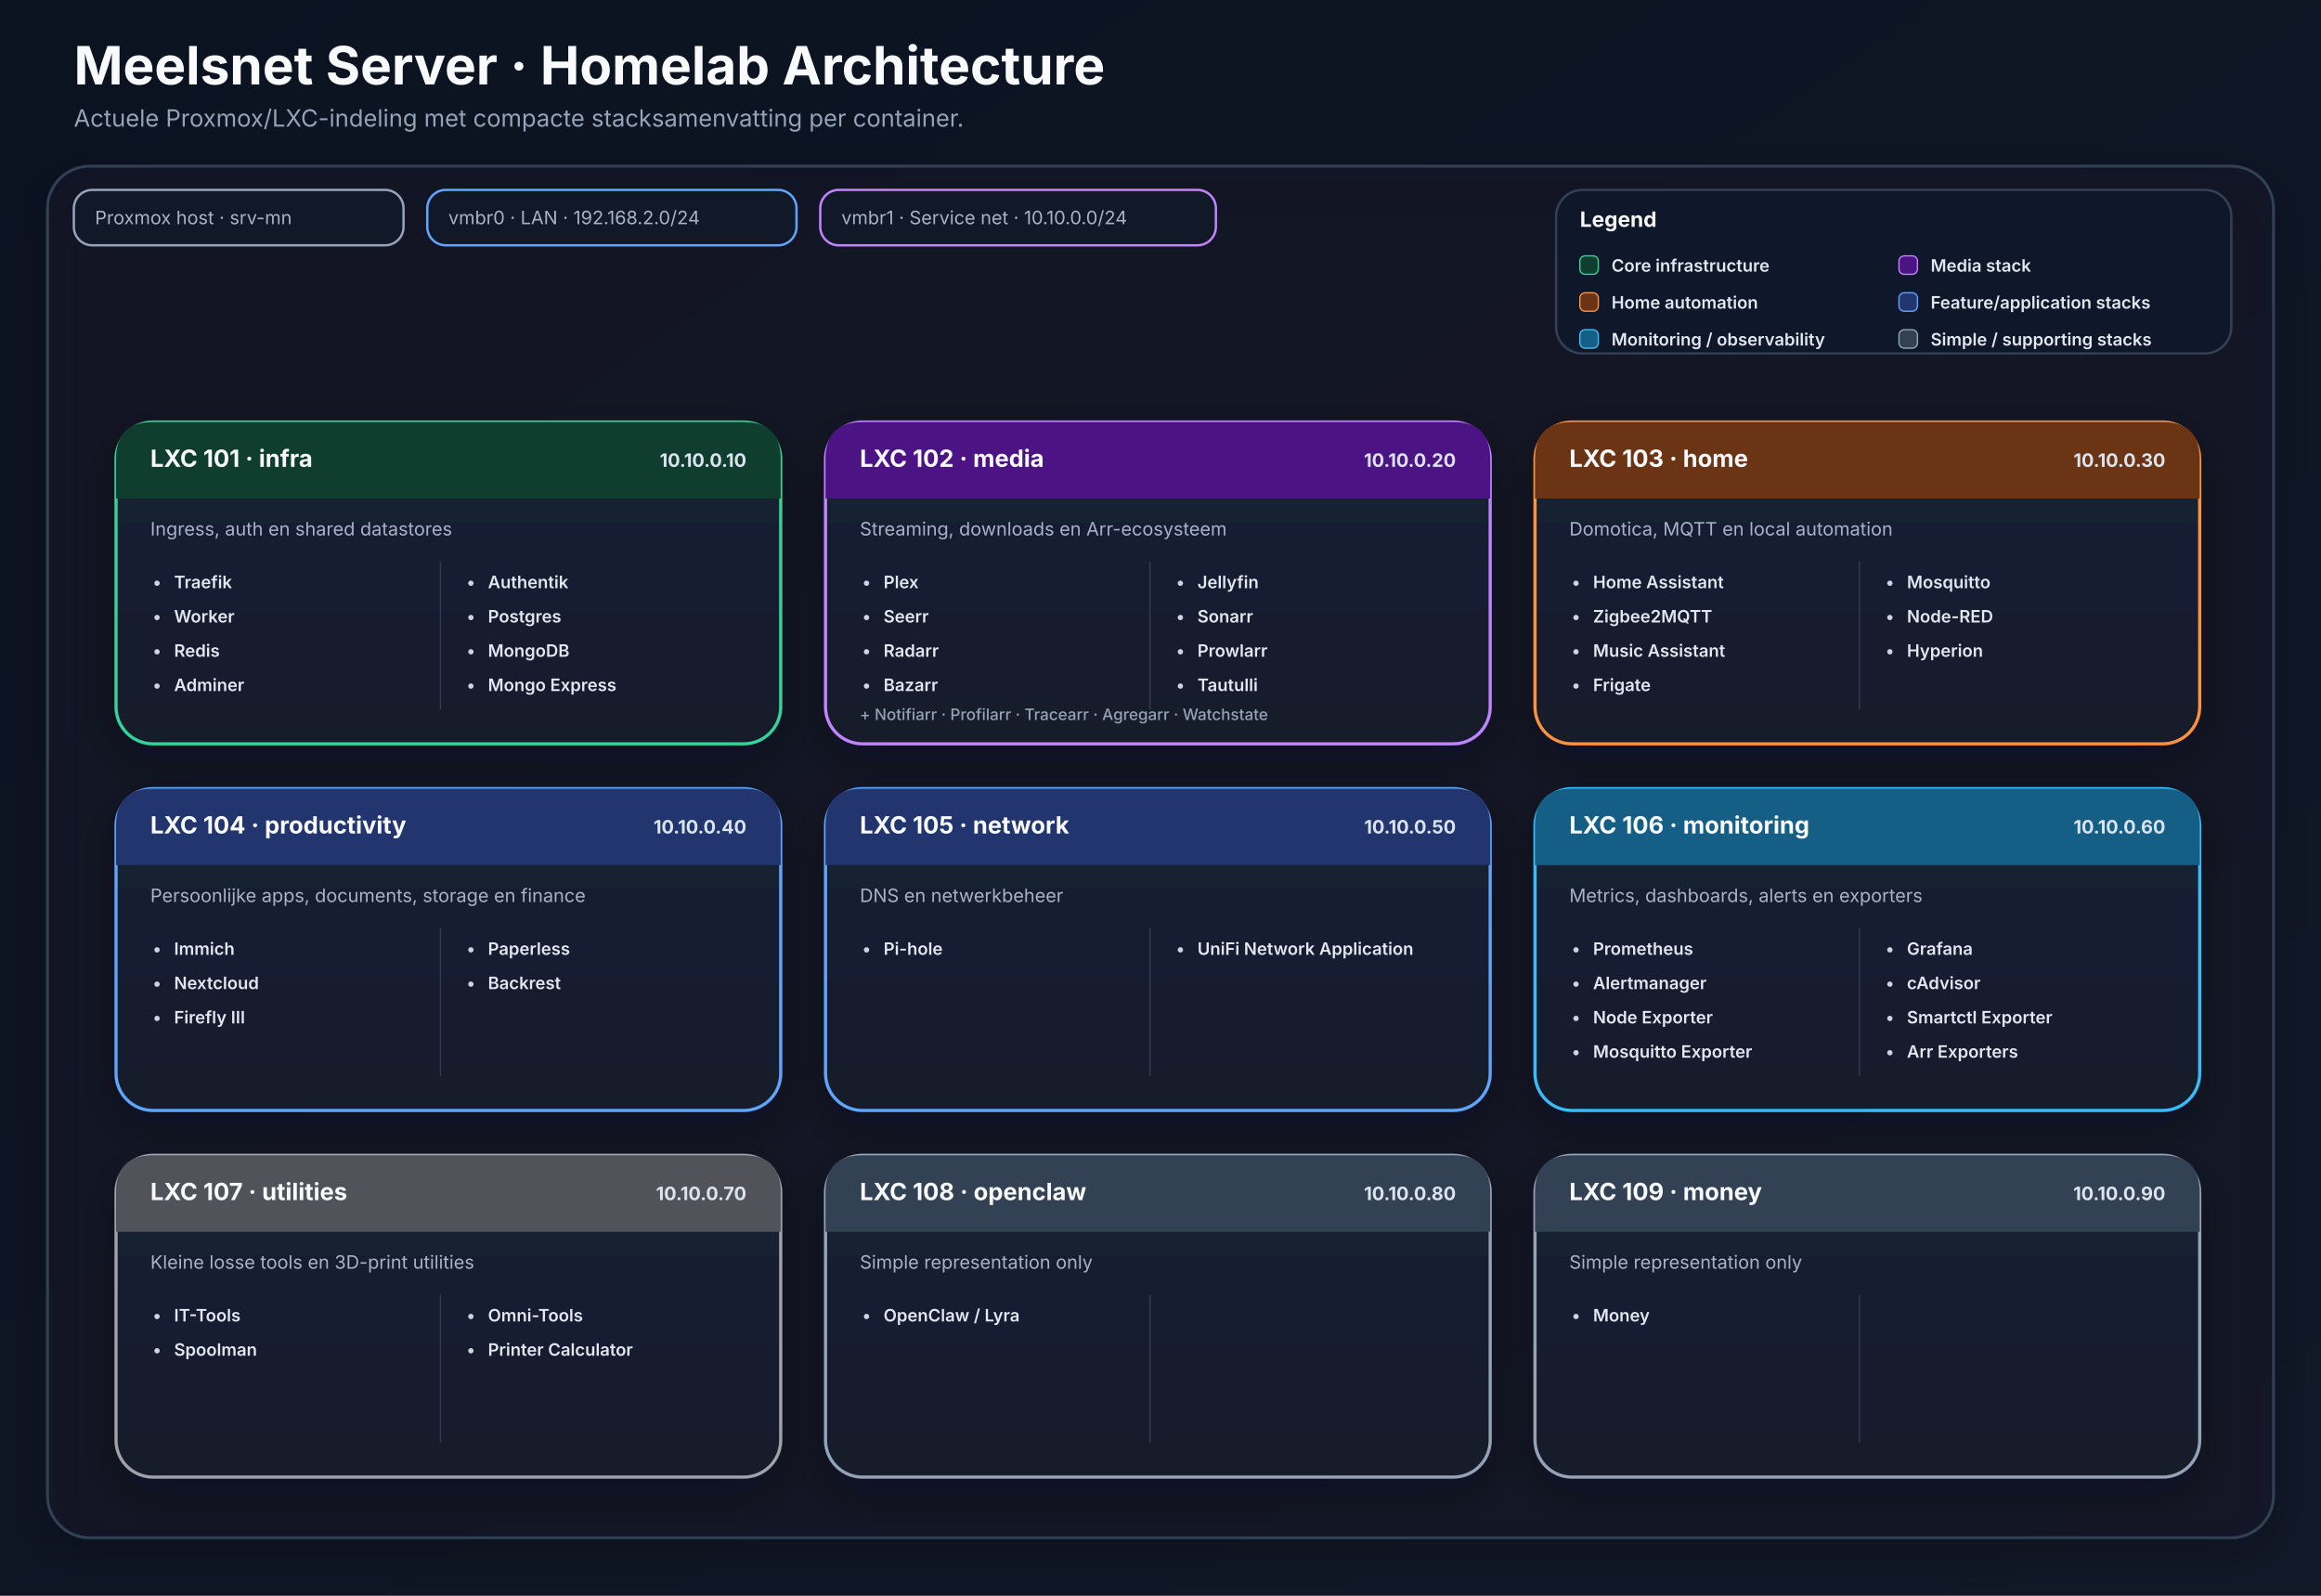
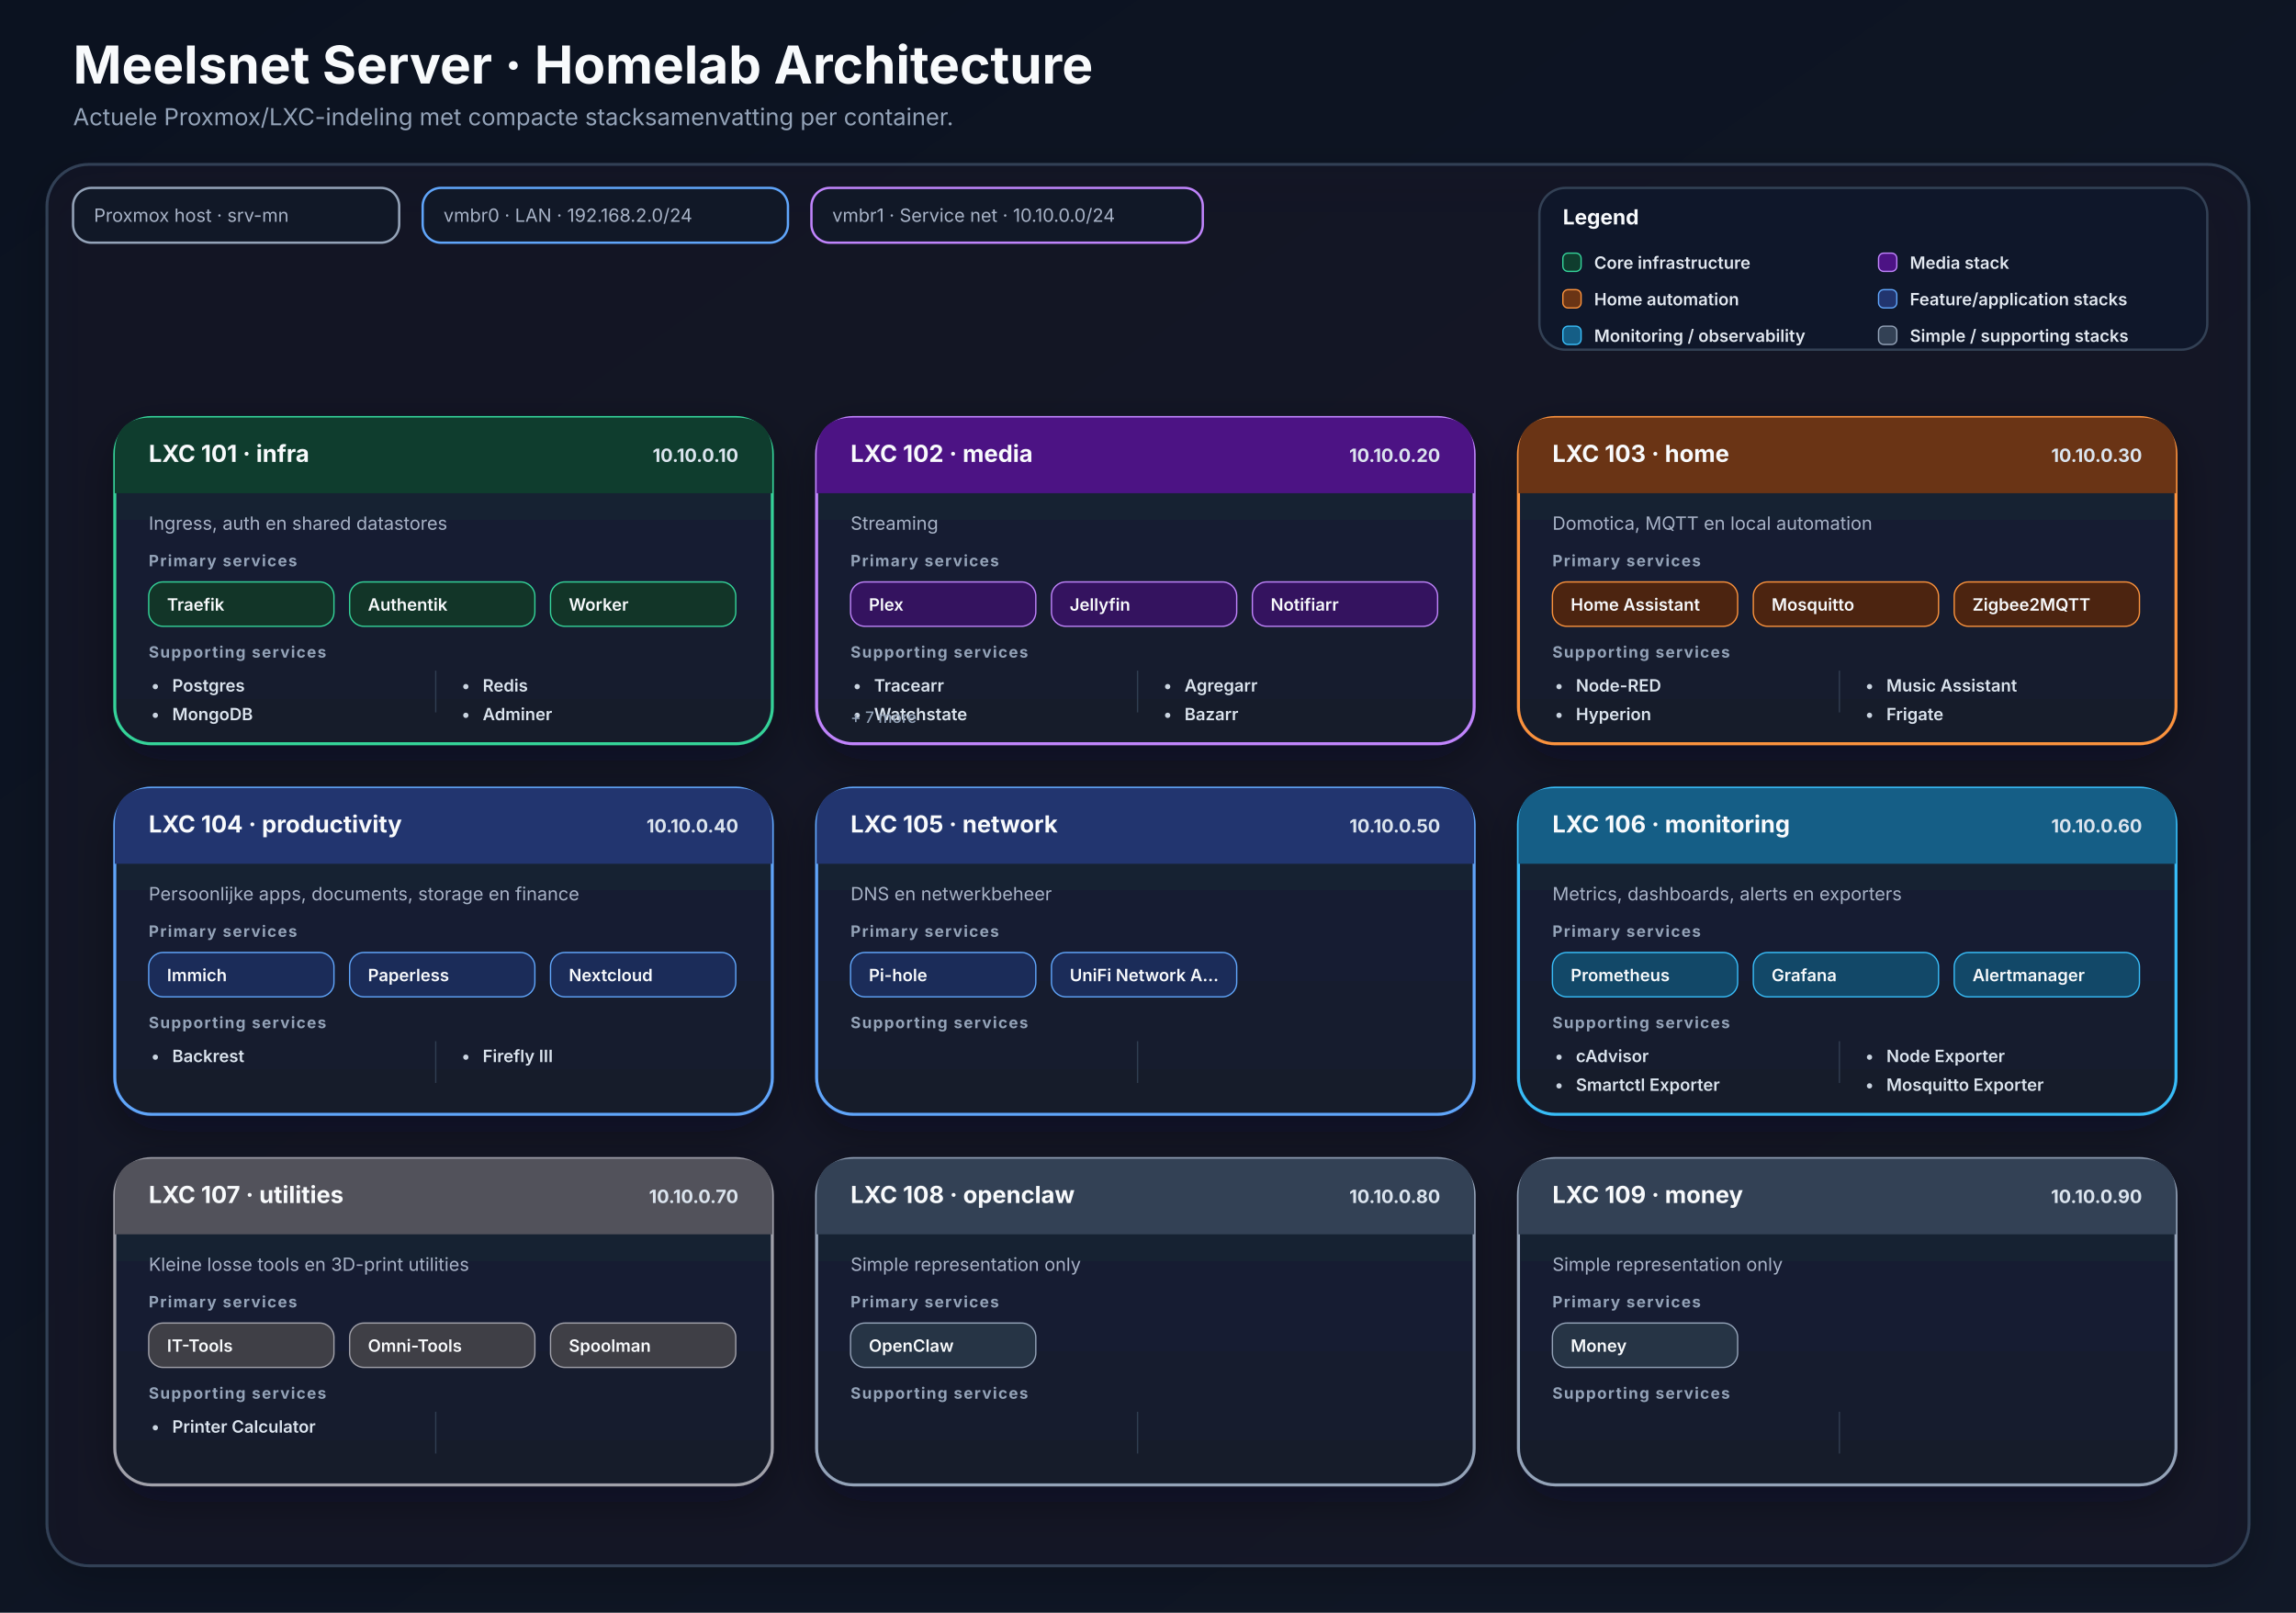
- <svg xmlns="http://www.w3.org/2000/svg" width="1760" height="1210" viewBox="0 0 1760 1210" role="img" aria-labelledby="title desc">
+ <svg xmlns="http://www.w3.org/2000/svg" width="1760" height="1236" viewBox="0 0 1760 1236" role="img" aria-labelledby="title desc">
  <defs>
    <linearGradient id="bg" x1="0" y1="0" x2="1" y2="1">
      <stop offset="0%" stop-color="#0b1220" />
      <stop offset="100%" stop-color="#111827" />
    </linearGradient>
    <linearGradient id="panel" x1="0" y1="0" x2="0" y2="1">
      <stop offset="0%" stop-color="#182236" />
      <stop offset="100%" stop-color="#121a2b" />
    </linearGradient>
    <filter id="shadow" x="-20%" y="-20%" width="140%" height="140%">
      <feDropShadow dx="0" dy="12" stdDeviation="16" flood-color="#020617" flood-opacity="0.34" />
    </filter>
    <style>
      .title1 { font: 700 40px Inter,Segoe UI,Arial,sans-serif; fill: #f8fafc; }
      .subtitle1 { font: 400 18px Inter,Segoe UI,Arial,sans-serif; fill: #94a3b8; }
      .title2 { font: 700 18px Inter,Segoe UI,Arial,sans-serif; fill: #f8fafc; }
      .meta { font: 400 14px Inter,Segoe UI,Arial,sans-serif; fill: #a8b3c7; }
      .ip { font: 700 14px Inter,Segoe UI,Arial,sans-serif; fill: #dbe4ee; }
-       .svc { font: 600 13px Inter,Segoe UI,Arial,sans-serif; fill: #e2e8f0; }
+       .hero { font: 600 13px Inter,Segoe UI,Arial,sans-serif; fill: #f8fafc; }
+       .svc { font: 600 13px Inter,Segoe UI,Arial,sans-serif; fill: #dbe4ee; }
      .bullet { font: 700 13px Inter,Segoe UI,Arial,sans-serif; fill: #cbd5e1; }
+       .section { font: 700 12px Inter,Segoe UI,Arial,sans-serif; fill: #94a3b8; letter-spacing: 0.08em; text-transform: uppercase; }
      .legendTitle { font: 700 16px Inter,Segoe UI,Arial,sans-serif; fill: #f8fafc; }
      .legendText { font: 600 13px Inter,Segoe UI,Arial,sans-serif; fill: #e2e8f0; }
      .footer { font: 500 12px Inter,Segoe UI,Arial,sans-serif; fill: #94a3b8; }
    </style>
  </defs>
-   <rect width="1760" height="1210" fill="url(#bg)" />
+   <rect width="1760" height="1236" fill="url(#bg)" />
  <text x="56" y="64" class="title1">Meelsnet Server · Homelab Architecture</text>
  <text x="56" y="96" class="subtitle1">Actuele Proxmox/LXC-indeling met compacte stacksamenvatting per container.</text>
-   <rect x="36" y="126" width="1688" height="1040" rx="32" fill="rgba(15,23,42,0.58)" stroke="#334155" stroke-width="2.2" filter="url(#shadow)" />
+   <rect x="36" y="126" width="1688" height="1074" rx="32" fill="rgba(15,23,42,0.58)" stroke="#334155" stroke-width="2.2" filter="url(#shadow)" />
  <rect x="56" y="144" width="250" height="42" rx="14" fill="#111827" stroke="#94a3b8" stroke-width="1.8" />
  <text x="72" y="170" class="meta">Proxmox host · srv-mn</text>
  <rect x="324" y="144" width="280" height="42" rx="14" fill="#111827" stroke="#60a5fa" stroke-width="1.8" />
  <text x="340" y="170" class="meta">vmbr0 · LAN · 192.168.2.0/24</text>
  <rect x="622" y="144" width="300" height="42" rx="14" fill="#111827" stroke="#c084fc" stroke-width="1.8" />
  <text x="638" y="170" class="meta">vmbr1 · Service net · 10.10.0.0/24</text>
  <rect x="1180" y="144" width="512" height="124" rx="20" fill="#0f172a" stroke="#334155" stroke-width="1.8" />
  <text x="1198" y="172" class="legendTitle">Legend</text>
  <rect x="1198" y="194" width="14" height="14" rx="4" fill="#0f3d2e" stroke="#34d399" />
  <text x="1222" y="206" class="legendText">Core infrastructure</text>
  <rect x="1440" y="194" width="14" height="14" rx="4" fill="#4c1384" stroke="#c084fc" />
  <text x="1464" y="206" class="legendText">Media stack</text>
  <rect x="1198" y="222" width="14" height="14" rx="4" fill="#6a3415" stroke="#fb923c" />
  <text x="1222" y="234" class="legendText">Home automation</text>
  <rect x="1440" y="222" width="14" height="14" rx="4" fill="#22356f" stroke="#60a5fa" />
  <text x="1464" y="234" class="legendText">Feature/application stacks</text>
  <rect x="1198" y="250" width="14" height="14" rx="4" fill="#155e86" stroke="#38bdf8" />
  <text x="1222" y="262" class="legendText">Monitoring / observability</text>
  <rect x="1440" y="250" width="14" height="14" rx="4" fill="#334155" stroke="#94a3b8" />
  <text x="1464" y="262" class="legendText">Simple / supporting stacks</text>
  <g>
-     <rect x="88" y="320" width="504" height="244" rx="28" fill="url(#panel)" stroke="#34d399" stroke-width="2.4" filter="url(#shadow)" />
+     <rect x="88" y="320" width="504" height="250" rx="28" fill="url(#panel)" stroke="#34d399" stroke-width="2.3" filter="url(#shadow)" />
    <path d="M 116 320 H 564 Q 592 320 592 348 V 378 H 88 V 348 Q 88 320 116 320 Z" fill="#0f3d2e" />
    <text x="114" y="354" class="title2">LXC 101 · infra</text>
    <text x="566" y="354" class="ip" text-anchor="end">10.10.0.10</text>
    <text x="114" y="406" class="meta">Ingress, auth en shared datastores</text>
-     <line x1="334" y1="426" x2="334" y2="538" stroke="#334155" stroke-width="1" opacity="0.9" />
-     <text x="116" y="446" class="bullet">•</text>
-     <text x="132" y="446" class="svc">Traefik</text>
-     <text x="116" y="472" class="bullet">•</text>
-     <text x="132" y="472" class="svc">Worker</text>
-     <text x="116" y="498" class="bullet">•</text>
-     <text x="132" y="498" class="svc">Redis</text>
-     <text x="116" y="524" class="bullet">•</text>
-     <text x="132" y="524" class="svc">Adminer</text>
-     <text x="354" y="446" class="bullet">•</text>
-     <text x="370" y="446" class="svc">Authentik</text>
-     <text x="354" y="472" class="bullet">•</text>
-     <text x="370" y="472" class="svc">Postgres</text>
-     <text x="354" y="498" class="bullet">•</text>
-     <text x="370" y="498" class="svc">MongoDB</text>
-     <text x="354" y="524" class="bullet">•</text>
-     <text x="370" y="524" class="svc">Mongo Express</text>
-   </g>
-   <g>
-     <rect x="626" y="320" width="504" height="244" rx="28" fill="url(#panel)" stroke="#c084fc" stroke-width="2.4" filter="url(#shadow)" />
+     <text x="114" y="434" class="section">Primary services</text>
+     <rect x="114" y="446" width="142" height="34" rx="11" fill="#123528" stroke="#34d399" />
+     <text x="128" y="468" class="hero">Traefik</text>
+     <rect x="268" y="446" width="142" height="34" rx="11" fill="#123528" stroke="#34d399" />
+     <text x="282" y="468" class="hero">Authentik</text>
+     <rect x="422" y="446" width="142" height="34" rx="11" fill="#123528" stroke="#34d399" />
+     <text x="436" y="468" class="hero">Worker</text>
+     <text x="114" y="504" class="section">Supporting services</text>
+     <line x1="334" y1="514" x2="334" y2="546" stroke="#334155" stroke-width="1" opacity="0.9" />
+     <text x="116" y="530" class="bullet">•</text>
+     <text x="132" y="530" class="svc">Postgres</text>
+     <text x="116" y="552" class="bullet">•</text>
+     <text x="132" y="552" class="svc">MongoDB</text>
+     <text x="354" y="530" class="bullet">•</text>
+     <text x="370" y="530" class="svc">Redis</text>
+     <text x="354" y="552" class="bullet">•</text>
+     <text x="370" y="552" class="svc">Adminer</text>
+   </g>
+   <g>
+     <rect x="626" y="320" width="504" height="250" rx="28" fill="url(#panel)" stroke="#c084fc" stroke-width="2.3" filter="url(#shadow)" />
    <path d="M 654 320 H 1102 Q 1130 320 1130 348 V 378 H 626 V 348 Q 626 320 654 320 Z" fill="#4c1384" />
    <text x="652" y="354" class="title2">LXC 102 · media</text>
    <text x="1104" y="354" class="ip" text-anchor="end">10.10.0.20</text>
-     <text x="652" y="406" class="meta">Streaming, downloads en Arr-ecosysteem</text>
-     <line x1="872" y1="426" x2="872" y2="538" stroke="#334155" stroke-width="1" opacity="0.9" />
-     <text x="654" y="446" class="bullet">•</text>
-     <text x="670" y="446" class="svc">Plex</text>
-     <text x="654" y="472" class="bullet">•</text>
-     <text x="670" y="472" class="svc">Seerr</text>
-     <text x="654" y="498" class="bullet">•</text>
-     <text x="670" y="498" class="svc">Radarr</text>
-     <text x="654" y="524" class="bullet">•</text>
-     <text x="670" y="524" class="svc">Bazarr</text>
-     <text x="892" y="446" class="bullet">•</text>
-     <text x="908" y="446" class="svc">Jellyfin</text>
-     <text x="892" y="472" class="bullet">•</text>
-     <text x="908" y="472" class="svc">Sonarr</text>
-     <text x="892" y="498" class="bullet">•</text>
-     <text x="908" y="498" class="svc">Prowlarr</text>
-     <text x="892" y="524" class="bullet">•</text>
-     <text x="908" y="524" class="svc">Tautulli</text>
-     <text x="652" y="546" class="footer">+ Notifiarr · Profilarr · Tracearr · Agregarr · Watchstate</text>
-   </g>
-   <g>
-     <rect x="1164" y="320" width="504" height="244" rx="28" fill="url(#panel)" stroke="#fb923c" stroke-width="2.4" filter="url(#shadow)" />
+     <text x="652" y="406" class="meta">Streaming</text>
+     <text x="652" y="434" class="section">Primary services</text>
+     <rect x="652" y="446" width="142" height="34" rx="11" fill="#34135f" stroke="#c084fc" />
+     <text x="666" y="468" class="hero">Plex</text>
+     <rect x="806" y="446" width="142" height="34" rx="11" fill="#34135f" stroke="#c084fc" />
+     <text x="820" y="468" class="hero">Jellyfin</text>
+     <rect x="960" y="446" width="142" height="34" rx="11" fill="#34135f" stroke="#c084fc" />
+     <text x="974" y="468" class="hero">Notifiarr</text>
+     <text x="652" y="504" class="section">Supporting services</text>
+     <line x1="872" y1="514" x2="872" y2="546" stroke="#334155" stroke-width="1" opacity="0.9" />
+     <text x="654" y="530" class="bullet">•</text>
+     <text x="670" y="530" class="svc">Tracearr</text>
+     <text x="654" y="552" class="bullet">•</text>
+     <text x="670" y="552" class="svc">Watchstate</text>
+     <text x="892" y="530" class="bullet">•</text>
+     <text x="908" y="530" class="svc">Agregarr</text>
+     <text x="892" y="552" class="bullet">•</text>
+     <text x="908" y="552" class="svc">Bazarr</text>
+     <text x="652" y="554" class="footer">+ 7 more</text>
+   </g>
+   <g>
+     <rect x="1164" y="320" width="504" height="250" rx="28" fill="url(#panel)" stroke="#fb923c" stroke-width="2.3" filter="url(#shadow)" />
    <path d="M 1192 320 H 1640 Q 1668 320 1668 348 V 378 H 1164 V 348 Q 1164 320 1192 320 Z" fill="#6a3415" />
    <text x="1190" y="354" class="title2">LXC 103 · home</text>
    <text x="1642" y="354" class="ip" text-anchor="end">10.10.0.30</text>
    <text x="1190" y="406" class="meta">Domotica, MQTT en local automation</text>
-     <line x1="1410" y1="426" x2="1410" y2="538" stroke="#334155" stroke-width="1" opacity="0.9" />
-     <text x="1192" y="446" class="bullet">•</text>
-     <text x="1208" y="446" class="svc">Home Assistant</text>
-     <text x="1192" y="472" class="bullet">•</text>
-     <text x="1208" y="472" class="svc">Zigbee2MQTT</text>
-     <text x="1192" y="498" class="bullet">•</text>
-     <text x="1208" y="498" class="svc">Music Assistant</text>
-     <text x="1192" y="524" class="bullet">•</text>
-     <text x="1208" y="524" class="svc">Frigate</text>
-     <text x="1430" y="446" class="bullet">•</text>
-     <text x="1446" y="446" class="svc">Mosquitto</text>
-     <text x="1430" y="472" class="bullet">•</text>
-     <text x="1446" y="472" class="svc">Node-RED</text>
-     <text x="1430" y="498" class="bullet">•</text>
-     <text x="1446" y="498" class="svc">Hyperion</text>
-   </g>
-   <g>
-     <rect x="88" y="598" width="504" height="244" rx="28" fill="url(#panel)" stroke="#60a5fa" stroke-width="2.4" filter="url(#shadow)" />
-     <path d="M 116 598 H 564 Q 592 598 592 626 V 656 H 88 V 626 Q 88 598 116 598 Z" fill="#22356f" />
-     <text x="114" y="632" class="title2">LXC 104 · productivity</text>
-     <text x="566" y="632" class="ip" text-anchor="end">10.10.0.40</text>
-     <text x="114" y="684" class="meta">Persoonlijke apps, documents, storage en finance</text>
-     <line x1="334" y1="704" x2="334" y2="816" stroke="#334155" stroke-width="1" opacity="0.9" />
-     <text x="116" y="724" class="bullet">•</text>
-     <text x="132" y="724" class="svc">Immich</text>
-     <text x="116" y="750" class="bullet">•</text>
-     <text x="132" y="750" class="svc">Nextcloud</text>
-     <text x="116" y="776" class="bullet">•</text>
-     <text x="132" y="776" class="svc">Firefly III</text>
-     <text x="354" y="724" class="bullet">•</text>
-     <text x="370" y="724" class="svc">Paperless</text>
-     <text x="354" y="750" class="bullet">•</text>
-     <text x="370" y="750" class="svc">Backrest</text>
-   </g>
-   <g>
-     <rect x="626" y="598" width="504" height="244" rx="28" fill="url(#panel)" stroke="#60a5fa" stroke-width="2.4" filter="url(#shadow)" />
-     <path d="M 654 598 H 1102 Q 1130 598 1130 626 V 656 H 626 V 626 Q 626 598 654 598 Z" fill="#22356f" />
-     <text x="652" y="632" class="title2">LXC 105 · network</text>
-     <text x="1104" y="632" class="ip" text-anchor="end">10.10.0.50</text>
-     <text x="652" y="684" class="meta">DNS en netwerkbeheer</text>
-     <line x1="872" y1="704" x2="872" y2="816" stroke="#334155" stroke-width="1" opacity="0.9" />
-     <text x="654" y="724" class="bullet">•</text>
-     <text x="670" y="724" class="svc">Pi-hole</text>
-     <text x="892" y="724" class="bullet">•</text>
-     <text x="908" y="724" class="svc">UniFi Network Application</text>
-   </g>
-   <g>
-     <rect x="1164" y="598" width="504" height="244" rx="28" fill="url(#panel)" stroke="#38bdf8" stroke-width="2.4" filter="url(#shadow)" />
-     <path d="M 1192 598 H 1640 Q 1668 598 1668 626 V 656 H 1164 V 626 Q 1164 598 1192 598 Z" fill="#155e86" />
-     <text x="1190" y="632" class="title2">LXC 106 · monitoring</text>
-     <text x="1642" y="632" class="ip" text-anchor="end">10.10.0.60</text>
-     <text x="1190" y="684" class="meta">Metrics, dashboards, alerts en exporters</text>
-     <line x1="1410" y1="704" x2="1410" y2="816" stroke="#334155" stroke-width="1" opacity="0.9" />
-     <text x="1192" y="724" class="bullet">•</text>
-     <text x="1208" y="724" class="svc">Prometheus</text>
-     <text x="1192" y="750" class="bullet">•</text>
-     <text x="1208" y="750" class="svc">Alertmanager</text>
-     <text x="1192" y="776" class="bullet">•</text>
-     <text x="1208" y="776" class="svc">Node Exporter</text>
-     <text x="1192" y="802" class="bullet">•</text>
-     <text x="1208" y="802" class="svc">Mosquitto Exporter</text>
-     <text x="1430" y="724" class="bullet">•</text>
-     <text x="1446" y="724" class="svc">Grafana</text>
-     <text x="1430" y="750" class="bullet">•</text>
-     <text x="1446" y="750" class="svc">cAdvisor</text>
-     <text x="1430" y="776" class="bullet">•</text>
-     <text x="1446" y="776" class="svc">Smartctl Exporter</text>
-     <text x="1430" y="802" class="bullet">•</text>
-     <text x="1446" y="802" class="svc">Arr Exporters</text>
-   </g>
-   <g>
-     <rect x="88" y="876" width="504" height="244" rx="28" fill="url(#panel)" stroke="#a1a1aa" stroke-width="2.4" filter="url(#shadow)" />
-     <path d="M 116 876 H 564 Q 592 876 592 904 V 934 H 88 V 904 Q 88 876 116 876 Z" fill="#52525b" />
-     <text x="114" y="910" class="title2">LXC 107 · utilities</text>
-     <text x="566" y="910" class="ip" text-anchor="end">10.10.0.70</text>
-     <text x="114" y="962" class="meta">Kleine losse tools en 3D-print utilities</text>
-     <line x1="334" y1="982" x2="334" y2="1094" stroke="#334155" stroke-width="1" opacity="0.9" />
-     <text x="116" y="1002" class="bullet">•</text>
-     <text x="132" y="1002" class="svc">IT-Tools</text>
-     <text x="116" y="1028" class="bullet">•</text>
-     <text x="132" y="1028" class="svc">Spoolman</text>
-     <text x="354" y="1002" class="bullet">•</text>
-     <text x="370" y="1002" class="svc">Omni-Tools</text>
-     <text x="354" y="1028" class="bullet">•</text>
-     <text x="370" y="1028" class="svc">Printer Calculator</text>
-   </g>
-   <g>
-     <rect x="626" y="876" width="504" height="244" rx="28" fill="url(#panel)" stroke="#94a3b8" stroke-width="2.4" filter="url(#shadow)" />
-     <path d="M 654 876 H 1102 Q 1130 876 1130 904 V 934 H 626 V 904 Q 626 876 654 876 Z" fill="#334155" />
-     <text x="652" y="910" class="title2">LXC 108 · openclaw</text>
-     <text x="1104" y="910" class="ip" text-anchor="end">10.10.0.80</text>
-     <text x="652" y="962" class="meta">Simple representation only</text>
-     <line x1="872" y1="982" x2="872" y2="1094" stroke="#334155" stroke-width="1" opacity="0.9" />
-     <text x="654" y="1002" class="bullet">•</text>
-     <text x="670" y="1002" class="svc">OpenClaw / Lyra</text>
-   </g>
-   <g>
-     <rect x="1164" y="876" width="504" height="244" rx="28" fill="url(#panel)" stroke="#94a3b8" stroke-width="2.4" filter="url(#shadow)" />
-     <path d="M 1192 876 H 1640 Q 1668 876 1668 904 V 934 H 1164 V 904 Q 1164 876 1192 876 Z" fill="#334155" />
-     <text x="1190" y="910" class="title2">LXC 109 · money</text>
-     <text x="1642" y="910" class="ip" text-anchor="end">10.10.0.90</text>
-     <text x="1190" y="962" class="meta">Simple representation only</text>
-     <line x1="1410" y1="982" x2="1410" y2="1094" stroke="#334155" stroke-width="1" opacity="0.9" />
-     <text x="1192" y="1002" class="bullet">•</text>
-     <text x="1208" y="1002" class="svc">Money</text>
+     <text x="1190" y="434" class="section">Primary services</text>
+     <rect x="1190" y="446" width="142" height="34" rx="11" fill="#4c2410" stroke="#fb923c" />
+     <text x="1204" y="468" class="hero">Home Assistant</text>
+     <rect x="1344" y="446" width="142" height="34" rx="11" fill="#4c2410" stroke="#fb923c" />
+     <text x="1358" y="468" class="hero">Mosquitto</text>
+     <rect x="1498" y="446" width="142" height="34" rx="11" fill="#4c2410" stroke="#fb923c" />
+     <text x="1512" y="468" class="hero">Zigbee2MQTT</text>
+     <text x="1190" y="504" class="section">Supporting services</text>
+     <line x1="1410" y1="514" x2="1410" y2="546" stroke="#334155" stroke-width="1" opacity="0.9" />
+     <text x="1192" y="530" class="bullet">•</text>
+     <text x="1208" y="530" class="svc">Node-RED</text>
+     <text x="1192" y="552" class="bullet">•</text>
+     <text x="1208" y="552" class="svc">Hyperion</text>
+     <text x="1430" y="530" class="bullet">•</text>
+     <text x="1446" y="530" class="svc">Music Assistant</text>
+     <text x="1430" y="552" class="bullet">•</text>
+     <text x="1446" y="552" class="svc">Frigate</text>
+   </g>
+   <g>
+     <rect x="88" y="604" width="504" height="250" rx="28" fill="url(#panel)" stroke="#60a5fa" stroke-width="2.3" filter="url(#shadow)" />
+     <path d="M 116 604 H 564 Q 592 604 592 632 V 662 H 88 V 632 Q 88 604 116 604 Z" fill="#22356f" />
+     <text x="114" y="638" class="title2">LXC 104 · productivity</text>
+     <text x="566" y="638" class="ip" text-anchor="end">10.10.0.40</text>
+     <text x="114" y="690" class="meta">Persoonlijke apps, documents, storage en finance</text>
+     <text x="114" y="718" class="section">Primary services</text>
+     <rect x="114" y="730" width="142" height="34" rx="11" fill="#1b2c59" stroke="#60a5fa" />
+     <text x="128" y="752" class="hero">Immich</text>
+     <rect x="268" y="730" width="142" height="34" rx="11" fill="#1b2c59" stroke="#60a5fa" />
+     <text x="282" y="752" class="hero">Paperless</text>
+     <rect x="422" y="730" width="142" height="34" rx="11" fill="#1b2c59" stroke="#60a5fa" />
+     <text x="436" y="752" class="hero">Nextcloud</text>
+     <text x="114" y="788" class="section">Supporting services</text>
+     <line x1="334" y1="798" x2="334" y2="830" stroke="#334155" stroke-width="1" opacity="0.9" />
+     <text x="116" y="814" class="bullet">•</text>
+     <text x="132" y="814" class="svc">Backrest</text>
+     <text x="354" y="814" class="bullet">•</text>
+     <text x="370" y="814" class="svc">Firefly III</text>
+   </g>
+   <g>
+     <rect x="626" y="604" width="504" height="250" rx="28" fill="url(#panel)" stroke="#60a5fa" stroke-width="2.3" filter="url(#shadow)" />
+     <path d="M 654 604 H 1102 Q 1130 604 1130 632 V 662 H 626 V 632 Q 626 604 654 604 Z" fill="#22356f" />
+     <text x="652" y="638" class="title2">LXC 105 · network</text>
+     <text x="1104" y="638" class="ip" text-anchor="end">10.10.0.50</text>
+     <text x="652" y="690" class="meta">DNS en netwerkbeheer</text>
+     <text x="652" y="718" class="section">Primary services</text>
+     <rect x="652" y="730" width="142" height="34" rx="11" fill="#1b2c59" stroke="#60a5fa" />
+     <text x="666" y="752" class="hero">Pi-hole</text>
+     <rect x="806" y="730" width="142" height="34" rx="11" fill="#1b2c59" stroke="#60a5fa" />
+     <text x="820" y="752" class="hero">UniFi Network A…</text>
+     <text x="652" y="788" class="section">Supporting services</text>
+     <line x1="872" y1="798" x2="872" y2="830" stroke="#334155" stroke-width="1" opacity="0.9" />
+   </g>
+   <g>
+     <rect x="1164" y="604" width="504" height="250" rx="28" fill="url(#panel)" stroke="#38bdf8" stroke-width="2.3" filter="url(#shadow)" />
+     <path d="M 1192 604 H 1640 Q 1668 604 1668 632 V 662 H 1164 V 632 Q 1164 604 1192 604 Z" fill="#155e86" />
+     <text x="1190" y="638" class="title2">LXC 106 · monitoring</text>
+     <text x="1642" y="638" class="ip" text-anchor="end">10.10.0.60</text>
+     <text x="1190" y="690" class="meta">Metrics, dashboards, alerts en exporters</text>
+     <text x="1190" y="718" class="section">Primary services</text>
+     <rect x="1190" y="730" width="142" height="34" rx="11" fill="#124868" stroke="#38bdf8" />
+     <text x="1204" y="752" class="hero">Prometheus</text>
+     <rect x="1344" y="730" width="142" height="34" rx="11" fill="#124868" stroke="#38bdf8" />
+     <text x="1358" y="752" class="hero">Grafana</text>
+     <rect x="1498" y="730" width="142" height="34" rx="11" fill="#124868" stroke="#38bdf8" />
+     <text x="1512" y="752" class="hero">Alertmanager</text>
+     <text x="1190" y="788" class="section">Supporting services</text>
+     <line x1="1410" y1="798" x2="1410" y2="830" stroke="#334155" stroke-width="1" opacity="0.9" />
+     <text x="1192" y="814" class="bullet">•</text>
+     <text x="1208" y="814" class="svc">cAdvisor</text>
+     <text x="1192" y="836" class="bullet">•</text>
+     <text x="1208" y="836" class="svc">Smartctl Exporter</text>
+     <text x="1430" y="814" class="bullet">•</text>
+     <text x="1446" y="814" class="svc">Node Exporter</text>
+     <text x="1430" y="836" class="bullet">•</text>
+     <text x="1446" y="836" class="svc">Mosquitto Exporter</text>
+   </g>
+   <g>
+     <rect x="88" y="888" width="504" height="250" rx="28" fill="url(#panel)" stroke="#a1a1aa" stroke-width="2.3" filter="url(#shadow)" />
+     <path d="M 116 888 H 564 Q 592 888 592 916 V 946 H 88 V 916 Q 88 888 116 888 Z" fill="#52525b" />
+     <text x="114" y="922" class="title2">LXC 107 · utilities</text>
+     <text x="566" y="922" class="ip" text-anchor="end">10.10.0.70</text>
+     <text x="114" y="974" class="meta">Kleine losse tools en 3D-print utilities</text>
+     <text x="114" y="1002" class="section">Primary services</text>
+     <rect x="114" y="1014" width="142" height="34" rx="11" fill="#3f3f46" stroke="#a1a1aa" />
+     <text x="128" y="1036" class="hero">IT-Tools</text>
+     <rect x="268" y="1014" width="142" height="34" rx="11" fill="#3f3f46" stroke="#a1a1aa" />
+     <text x="282" y="1036" class="hero">Omni-Tools</text>
+     <rect x="422" y="1014" width="142" height="34" rx="11" fill="#3f3f46" stroke="#a1a1aa" />
+     <text x="436" y="1036" class="hero">Spoolman</text>
+     <text x="114" y="1072" class="section">Supporting services</text>
+     <line x1="334" y1="1082" x2="334" y2="1114" stroke="#334155" stroke-width="1" opacity="0.9" />
+     <text x="116" y="1098" class="bullet">•</text>
+     <text x="132" y="1098" class="svc">Printer Calculator</text>
+   </g>
+   <g>
+     <rect x="626" y="888" width="504" height="250" rx="28" fill="url(#panel)" stroke="#94a3b8" stroke-width="2.3" filter="url(#shadow)" />
+     <path d="M 654 888 H 1102 Q 1130 888 1130 916 V 946 H 626 V 916 Q 626 888 654 888 Z" fill="#334155" />
+     <text x="652" y="922" class="title2">LXC 108 · openclaw</text>
+     <text x="1104" y="922" class="ip" text-anchor="end">10.10.0.80</text>
+     <text x="652" y="974" class="meta">Simple representation only</text>
+     <text x="652" y="1002" class="section">Primary services</text>
+     <rect x="652" y="1014" width="142" height="34" rx="11" fill="#263445" stroke="#94a3b8" />
+     <text x="666" y="1036" class="hero">OpenClaw</text>
+     <text x="652" y="1072" class="section">Supporting services</text>
+     <line x1="872" y1="1082" x2="872" y2="1114" stroke="#334155" stroke-width="1" opacity="0.9" />
+   </g>
+   <g>
+     <rect x="1164" y="888" width="504" height="250" rx="28" fill="url(#panel)" stroke="#94a3b8" stroke-width="2.3" filter="url(#shadow)" />
+     <path d="M 1192 888 H 1640 Q 1668 888 1668 916 V 946 H 1164 V 916 Q 1164 888 1192 888 Z" fill="#334155" />
+     <text x="1190" y="922" class="title2">LXC 109 · money</text>
+     <text x="1642" y="922" class="ip" text-anchor="end">10.10.0.90</text>
+     <text x="1190" y="974" class="meta">Simple representation only</text>
+     <text x="1190" y="1002" class="section">Primary services</text>
+     <rect x="1190" y="1014" width="142" height="34" rx="11" fill="#263445" stroke="#94a3b8" />
+     <text x="1204" y="1036" class="hero">Money</text>
+     <text x="1190" y="1072" class="section">Supporting services</text>
+     <line x1="1410" y1="1082" x2="1410" y2="1114" stroke="#334155" stroke-width="1" opacity="0.9" />
  </g>
</svg>
